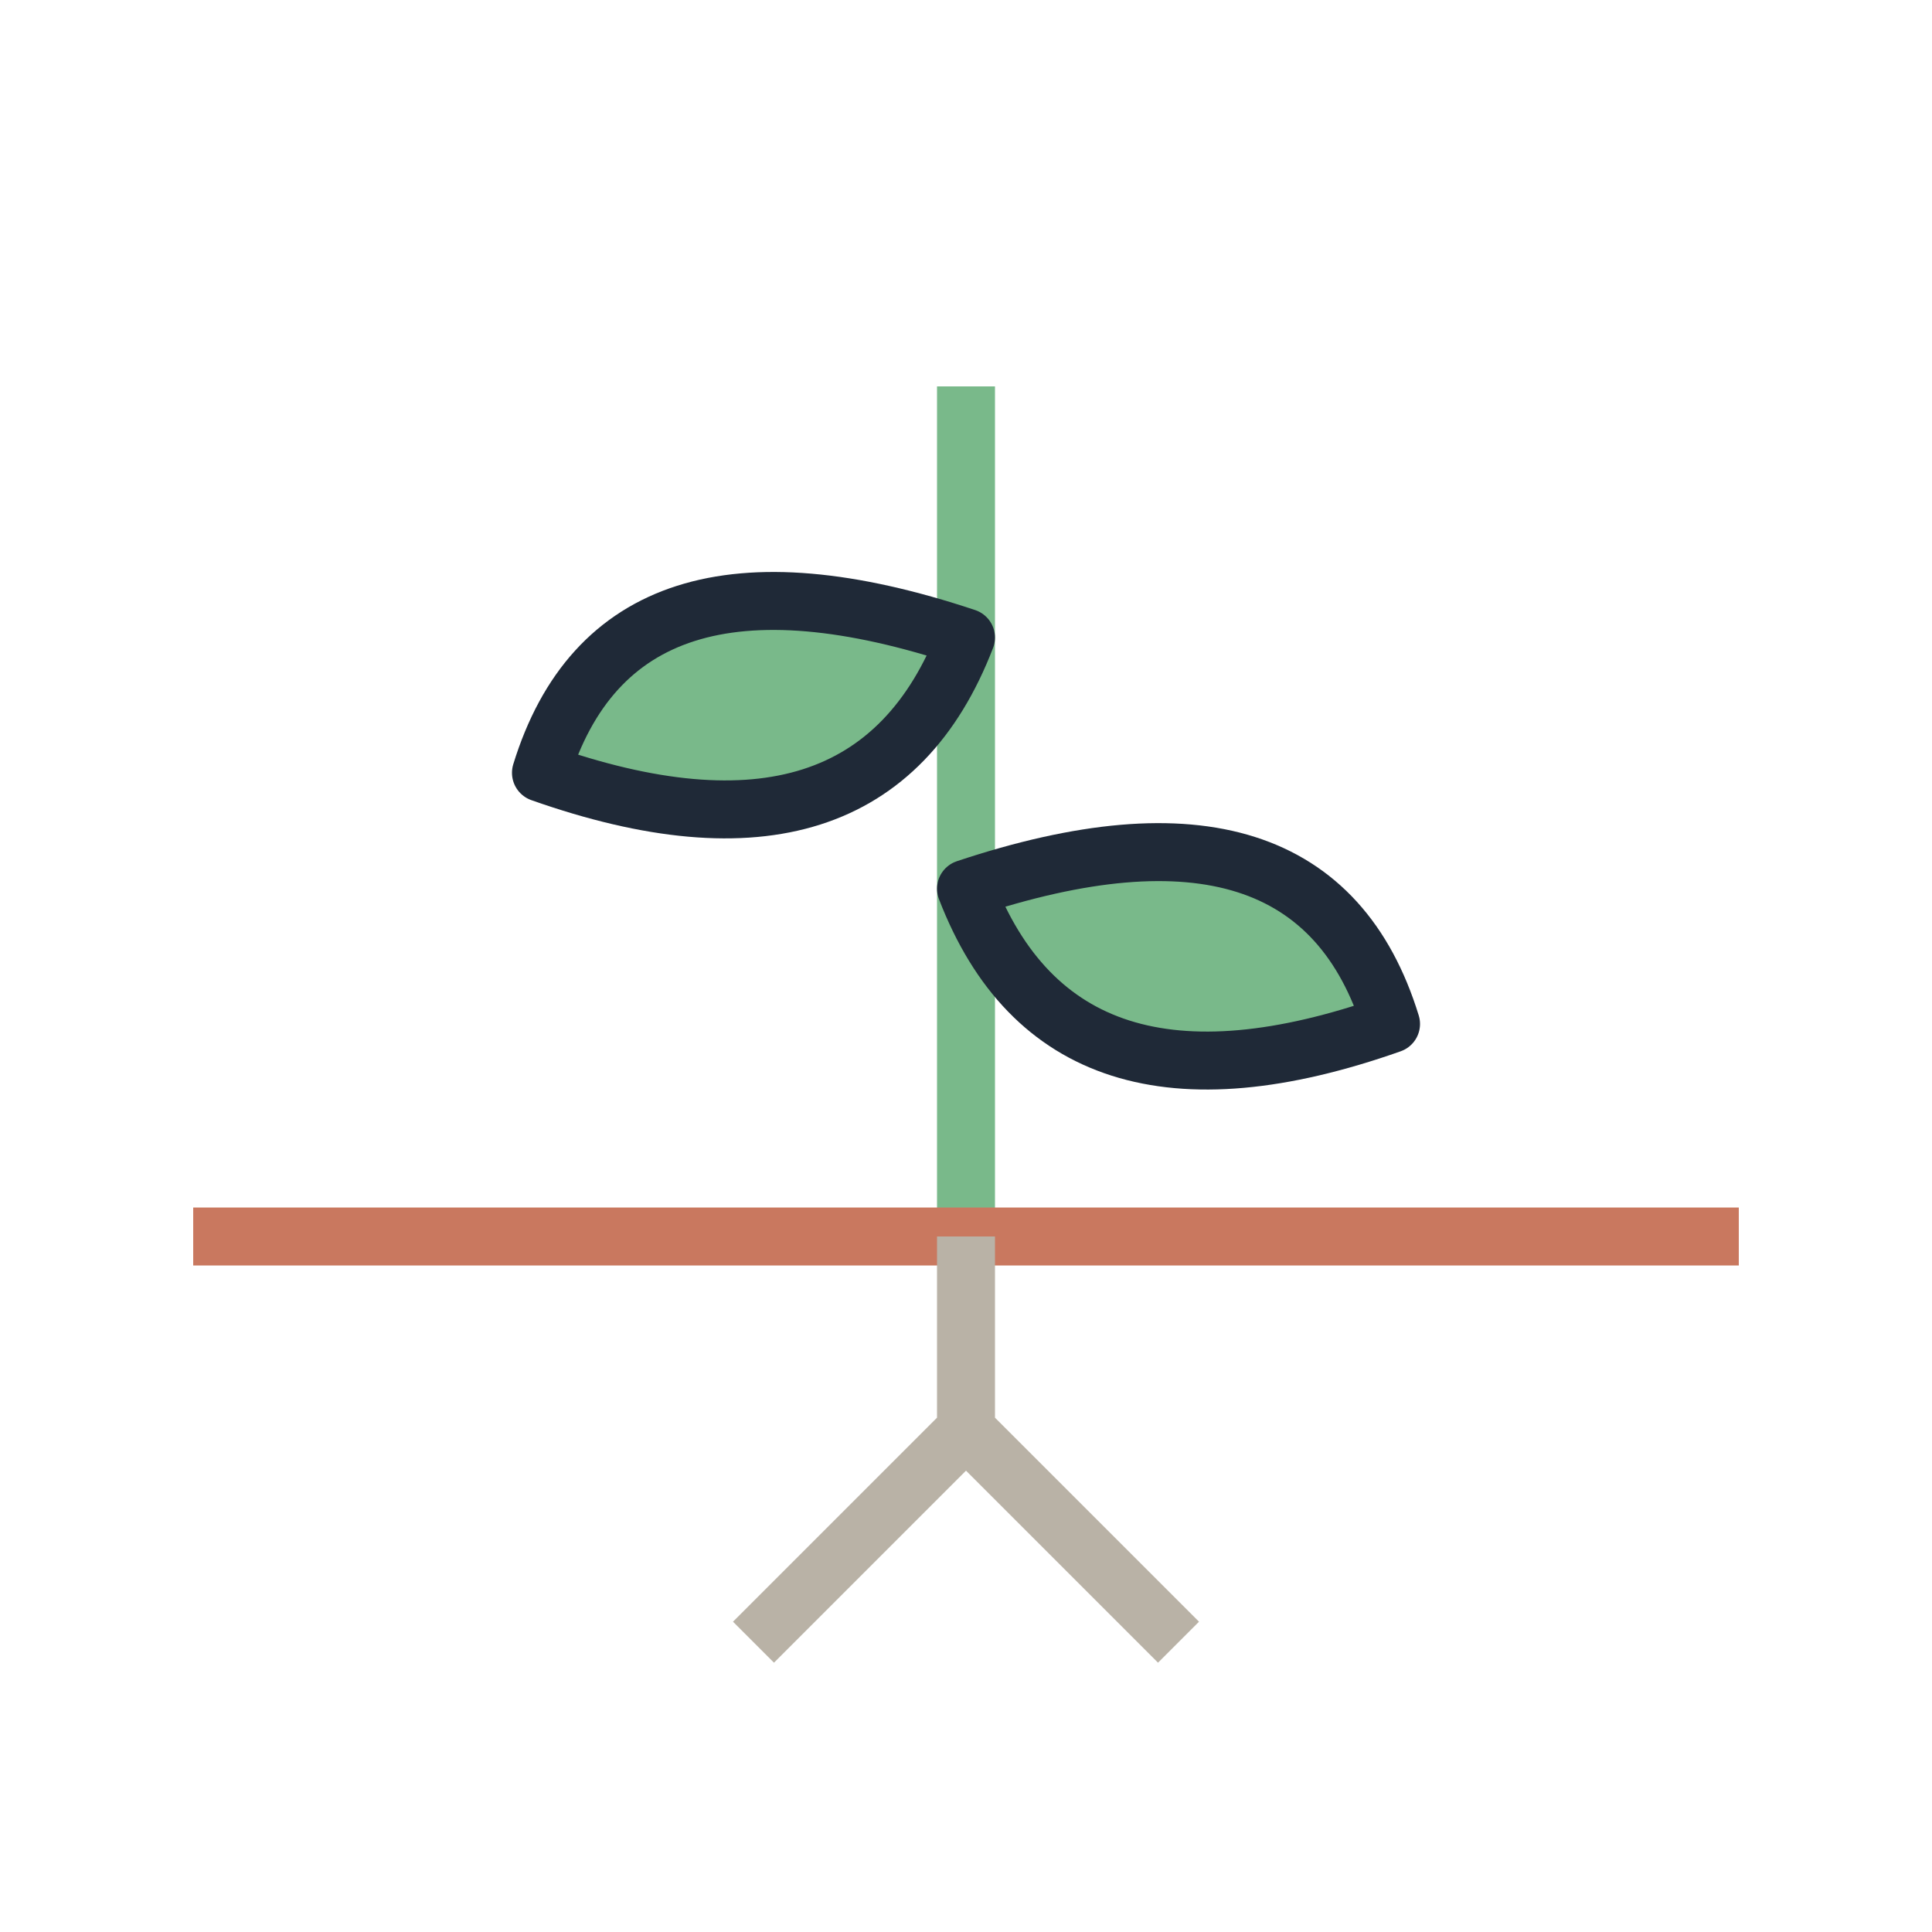
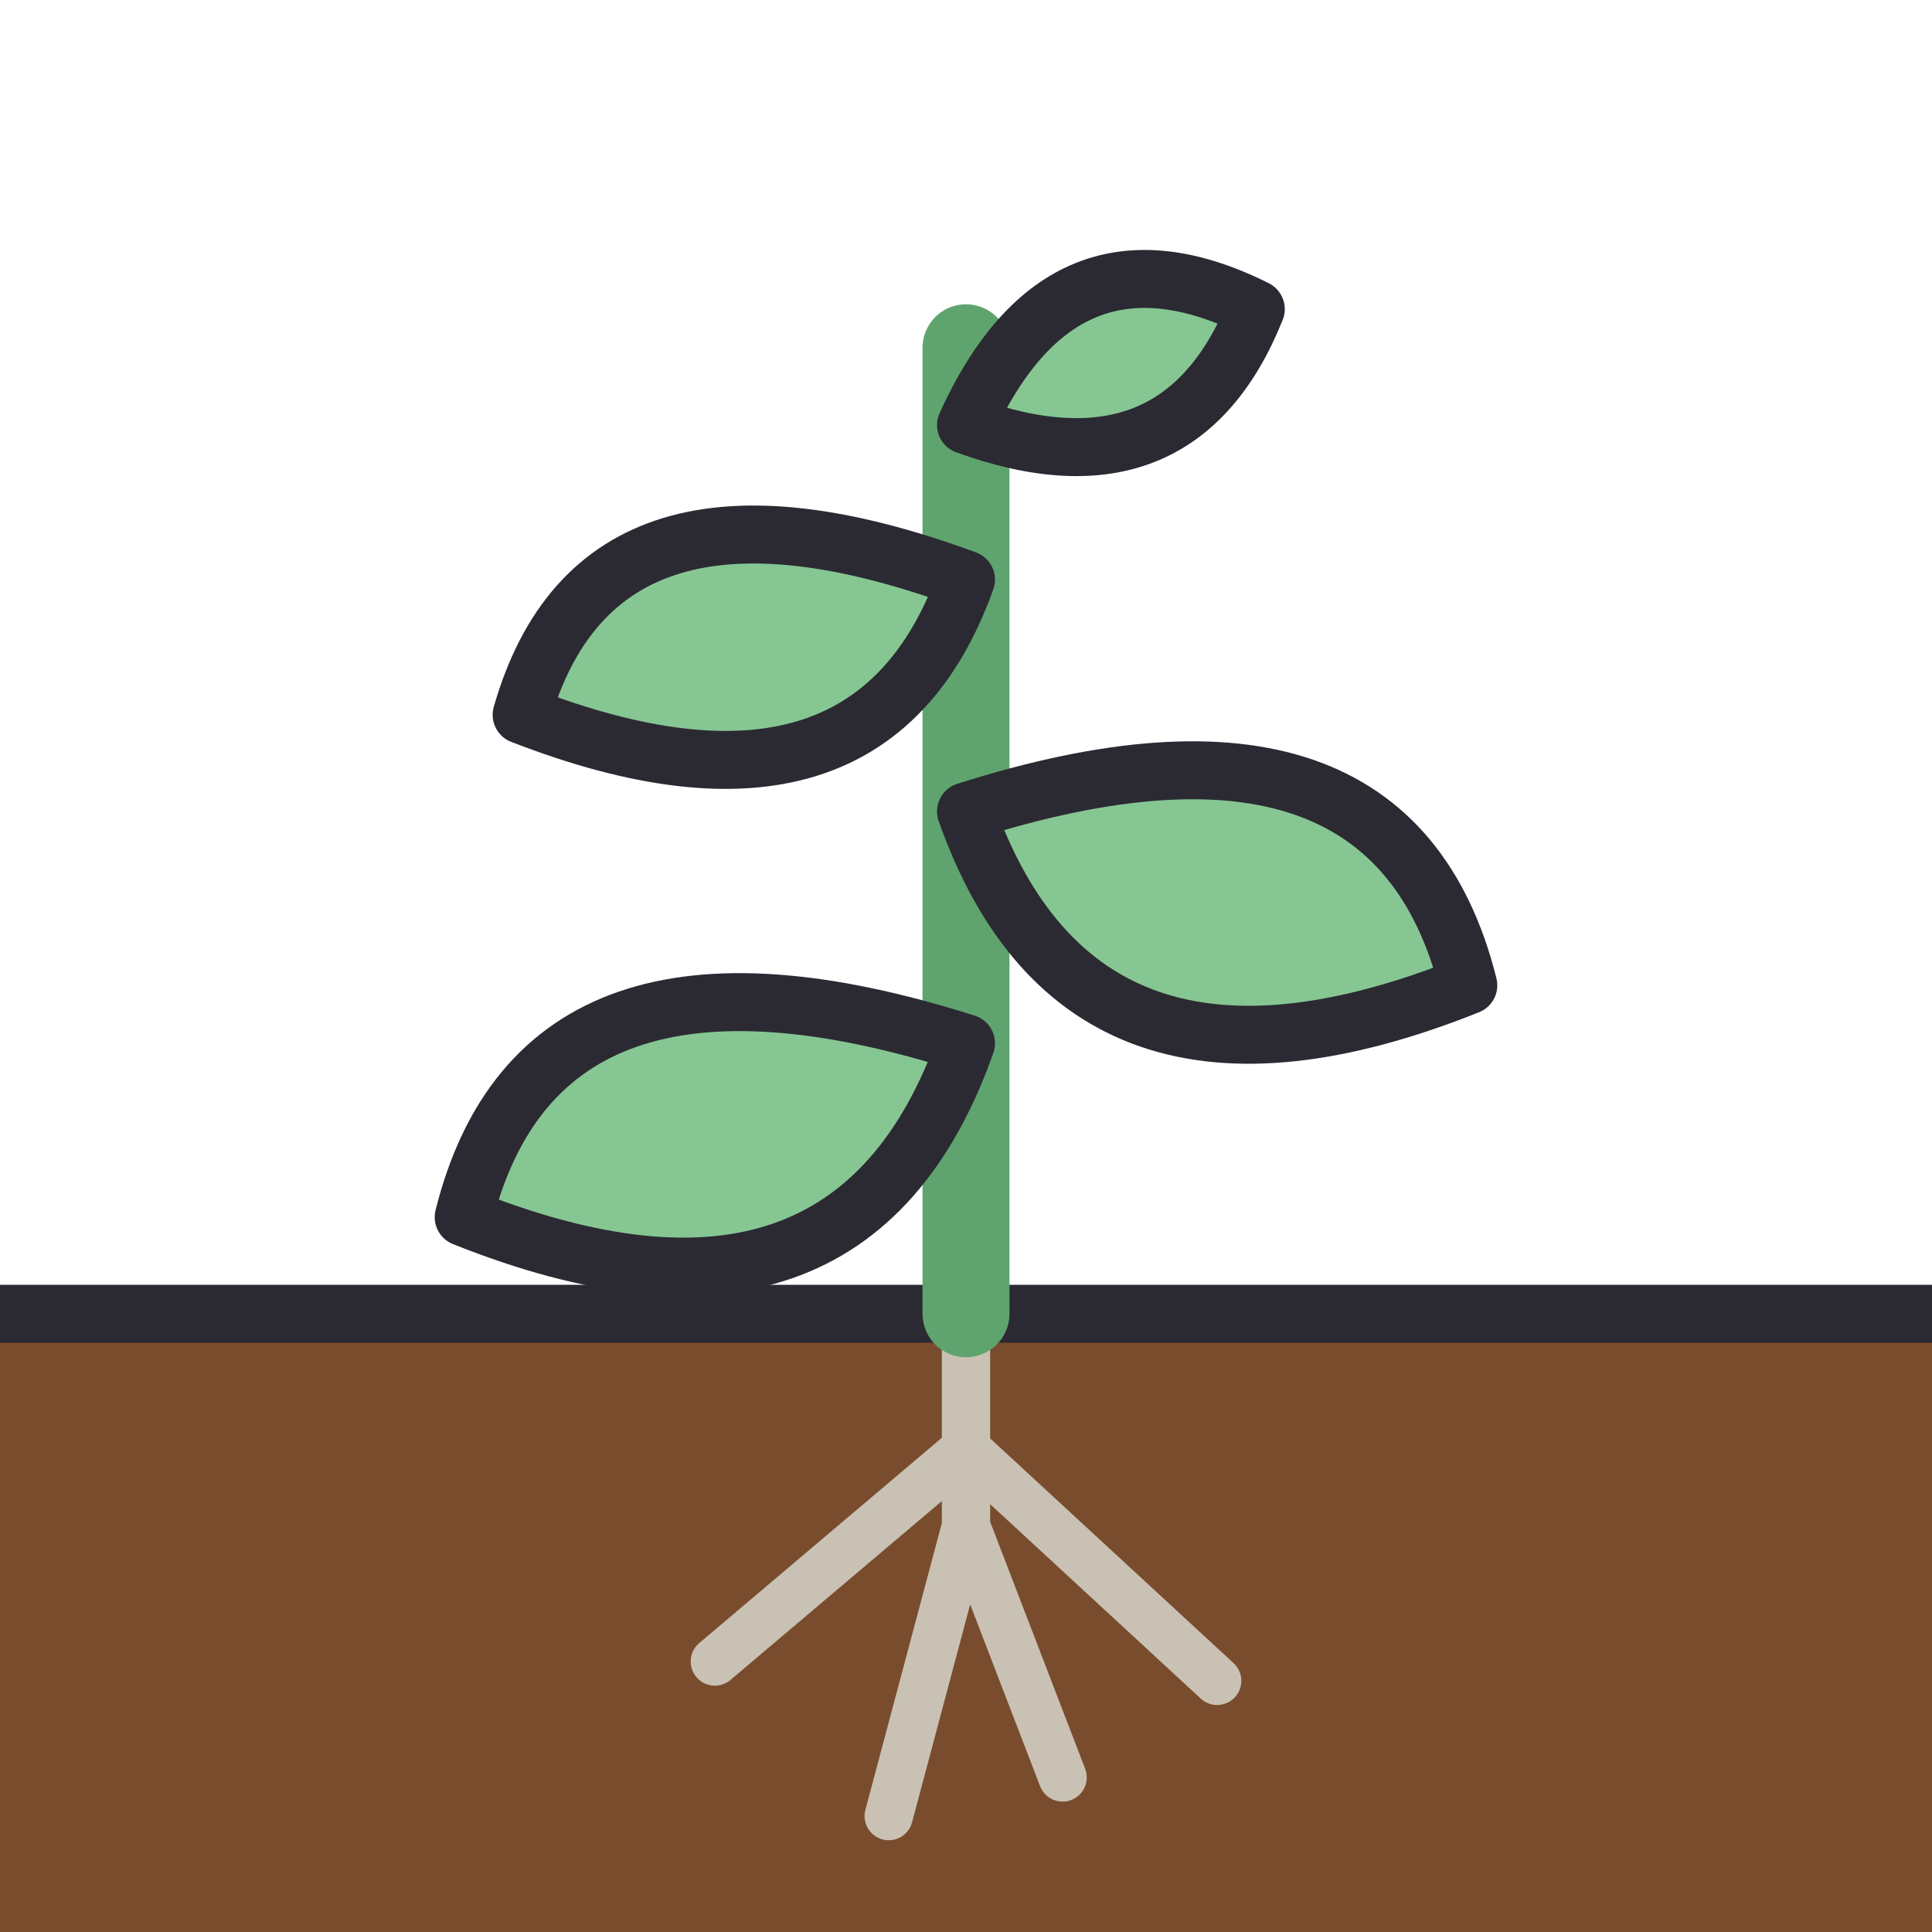
<svg xmlns="http://www.w3.org/2000/svg" viewBox="0 0 200 200" width="200" height="200" role="img" fill="none">
-   <g stroke="#1f2937" stroke-width="6" stroke-linejoin="round">
-     <line x1="100" y1="128" x2="100" y2="40" stroke="#79b98a" />
-     <path d="M100 66 q-36 -12 -44 14 q34 12 44 -14 z" fill="#79b98a" />
-     <path d="M100 92 q36 -12 44 14 q-34 12 -44 -14 z" fill="#79b98a" />
-     <line x1="20" y1="128" x2="180" y2="128" stroke="#c9785f" />
-     <path d="M100 128 v20 M100 148 l-22 22 M100 148 l22 22" fill="none" stroke="#b9b2a6" />
-   </g>
+   <rect x="0" y="136" width="200" height="64" fill="#7a4c2e" />
+   <line x1="0" y1="136" x2="200" y2="136" stroke="#2b2a33" stroke-width="6" stroke-linejoin="round" stroke-linecap="round" />
+   <path d="M100 136 v22 M100 150 l-26 22 M100 150 l26 24 M100 158 l-8 30 M100 158 l10 26" fill="none" stroke="#c9c2b4" stroke-width="5" stroke-linecap="round" />
+   <line x1="100" y1="136" x2="100" y2="36" stroke="#5fa46e" stroke-width="9" stroke-linecap="round" />
+   <path d="M100 108 q-44 -14 -52 18 q40 16 52 -18 z" fill="#86c692" stroke="#2b2a33" stroke-width="6" stroke-linejoin="round" stroke-linecap="round" />
+   <path d="M100 84 q44 -14 52 18 q-40 16 -52 -18 z" fill="#86c692" stroke="#2b2a33" stroke-width="6" stroke-linejoin="round" stroke-linecap="round" />
+   <path d="M100 60 q-38 -14 -46 14 q36 14 46 -14 z" fill="#86c692" stroke="#2b2a33" stroke-width="6" stroke-linejoin="round" stroke-linecap="round" />
+   <path d="M100 44 q10 -22 30 -12 q-8 20 -30 12 z" fill="#86c692" stroke="#2b2a33" stroke-width="6" stroke-linejoin="round" stroke-linecap="round" />
</svg>
